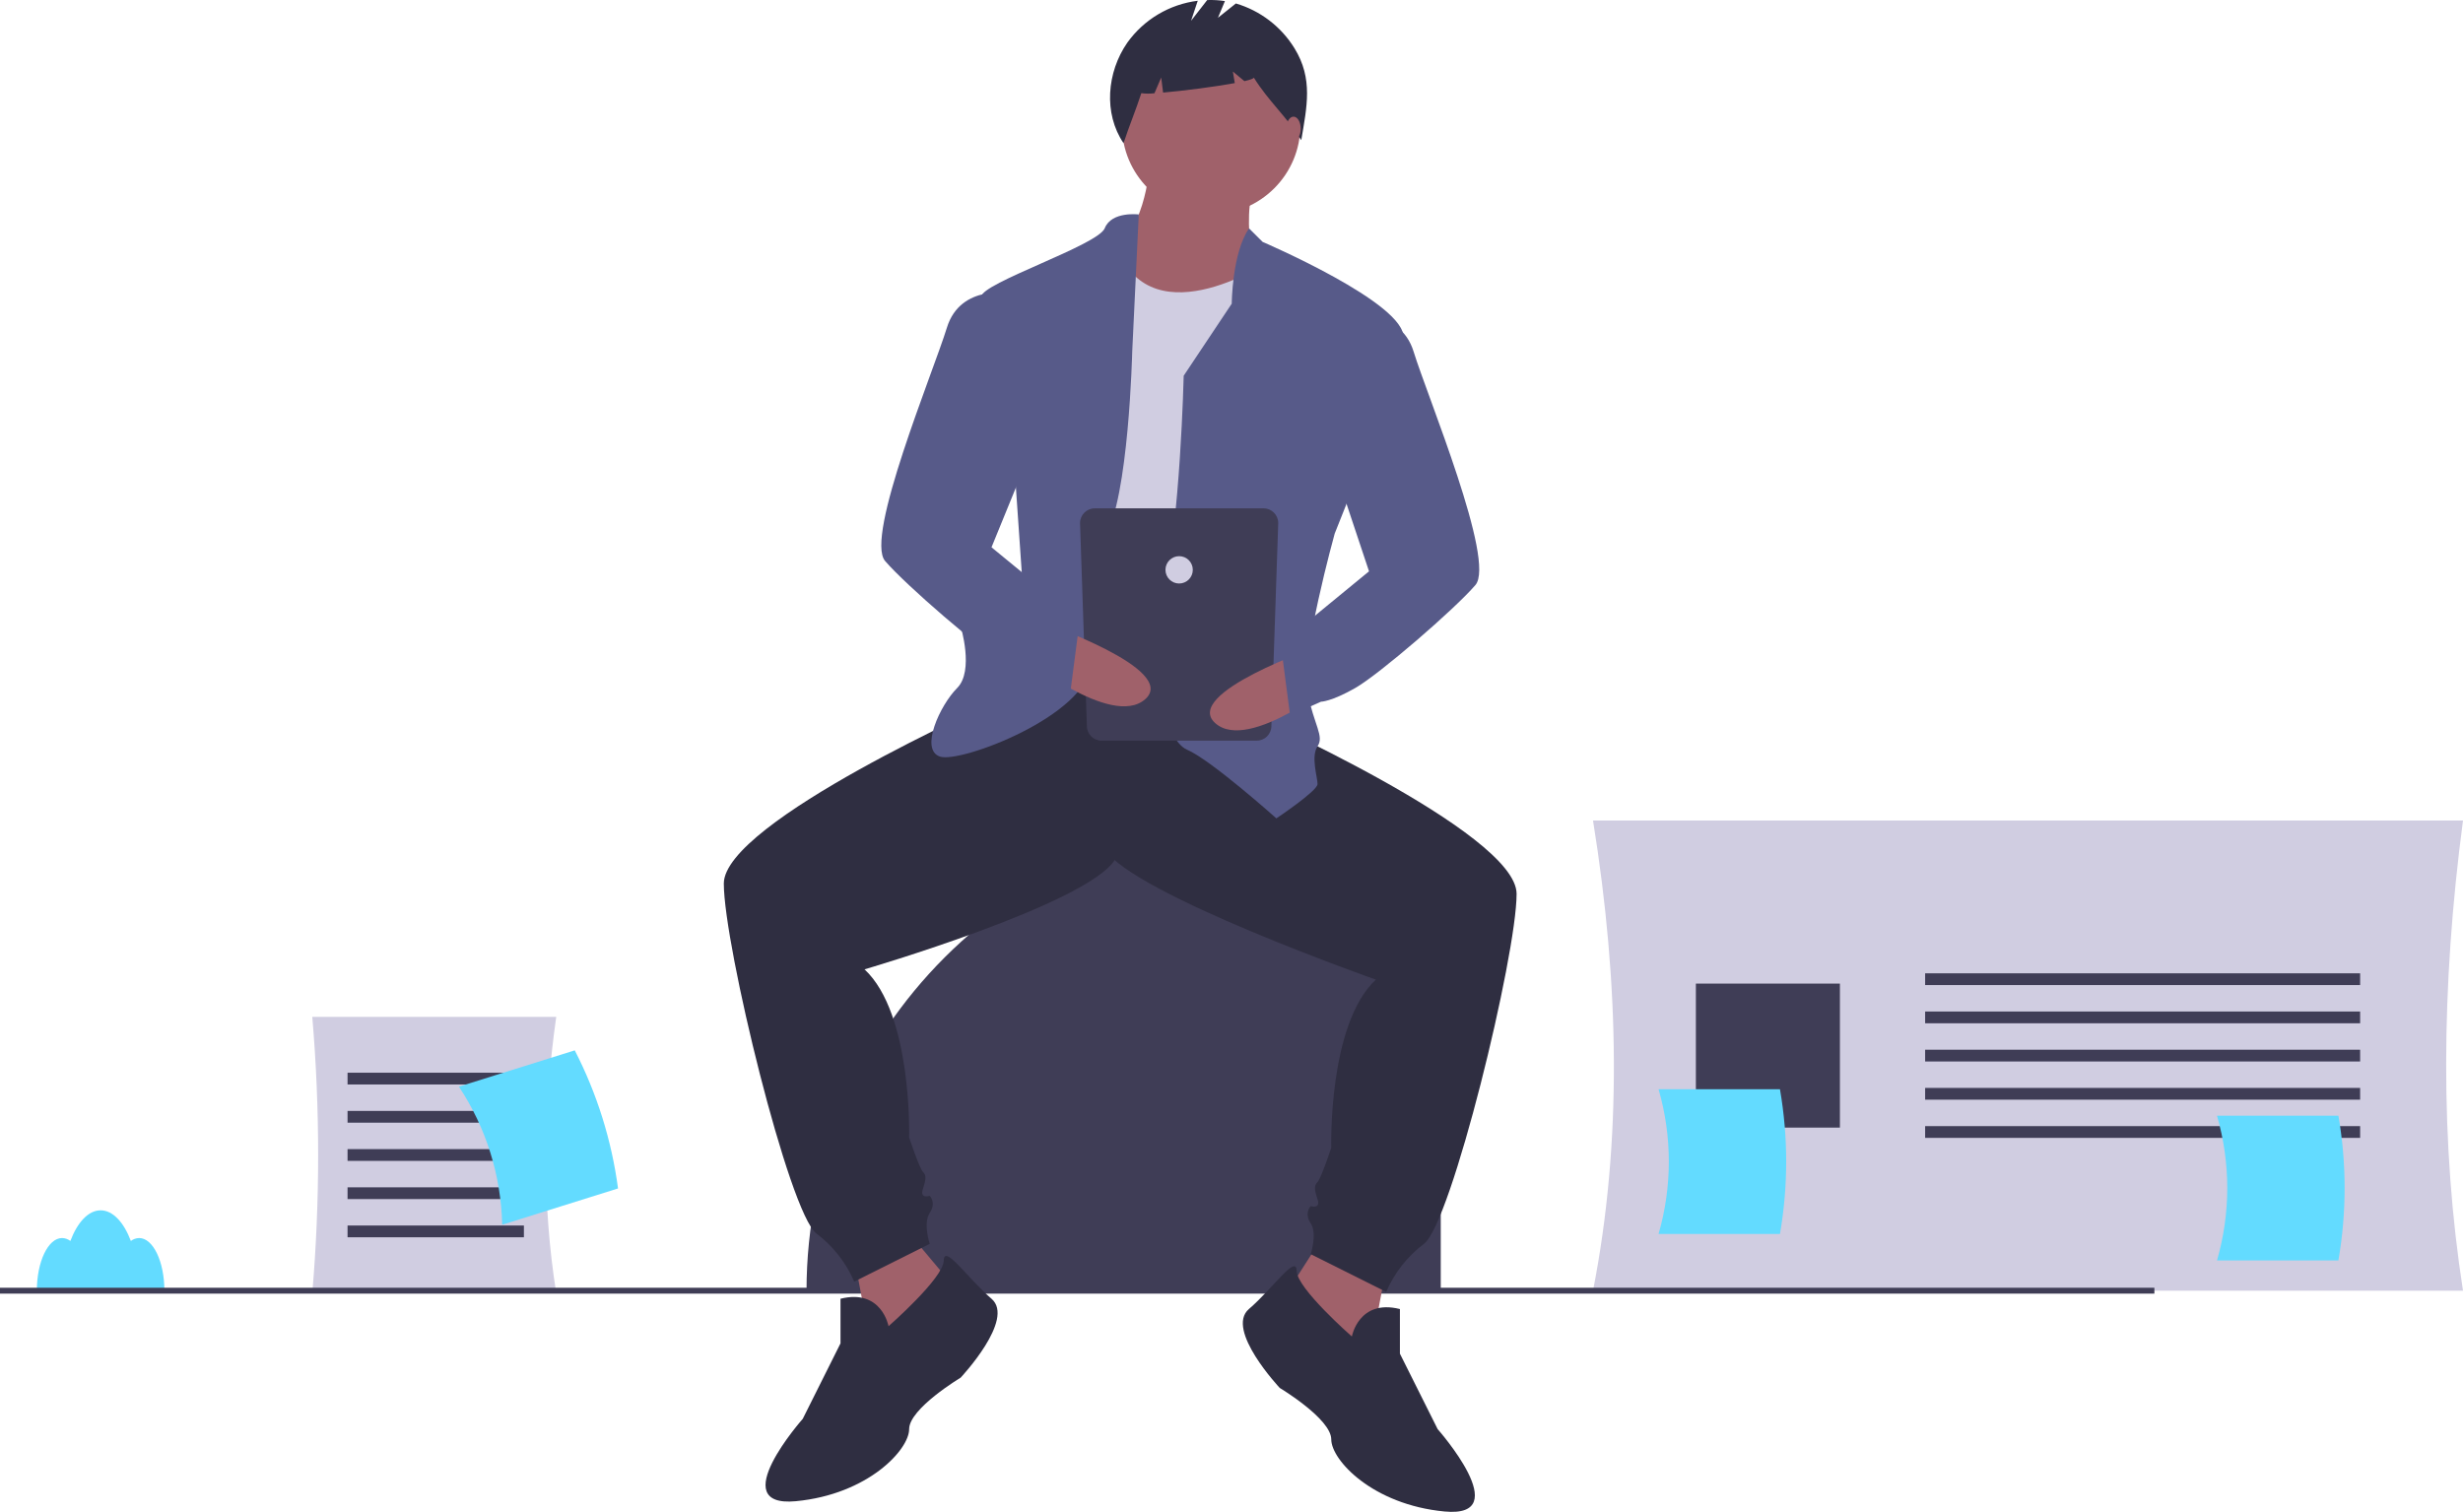
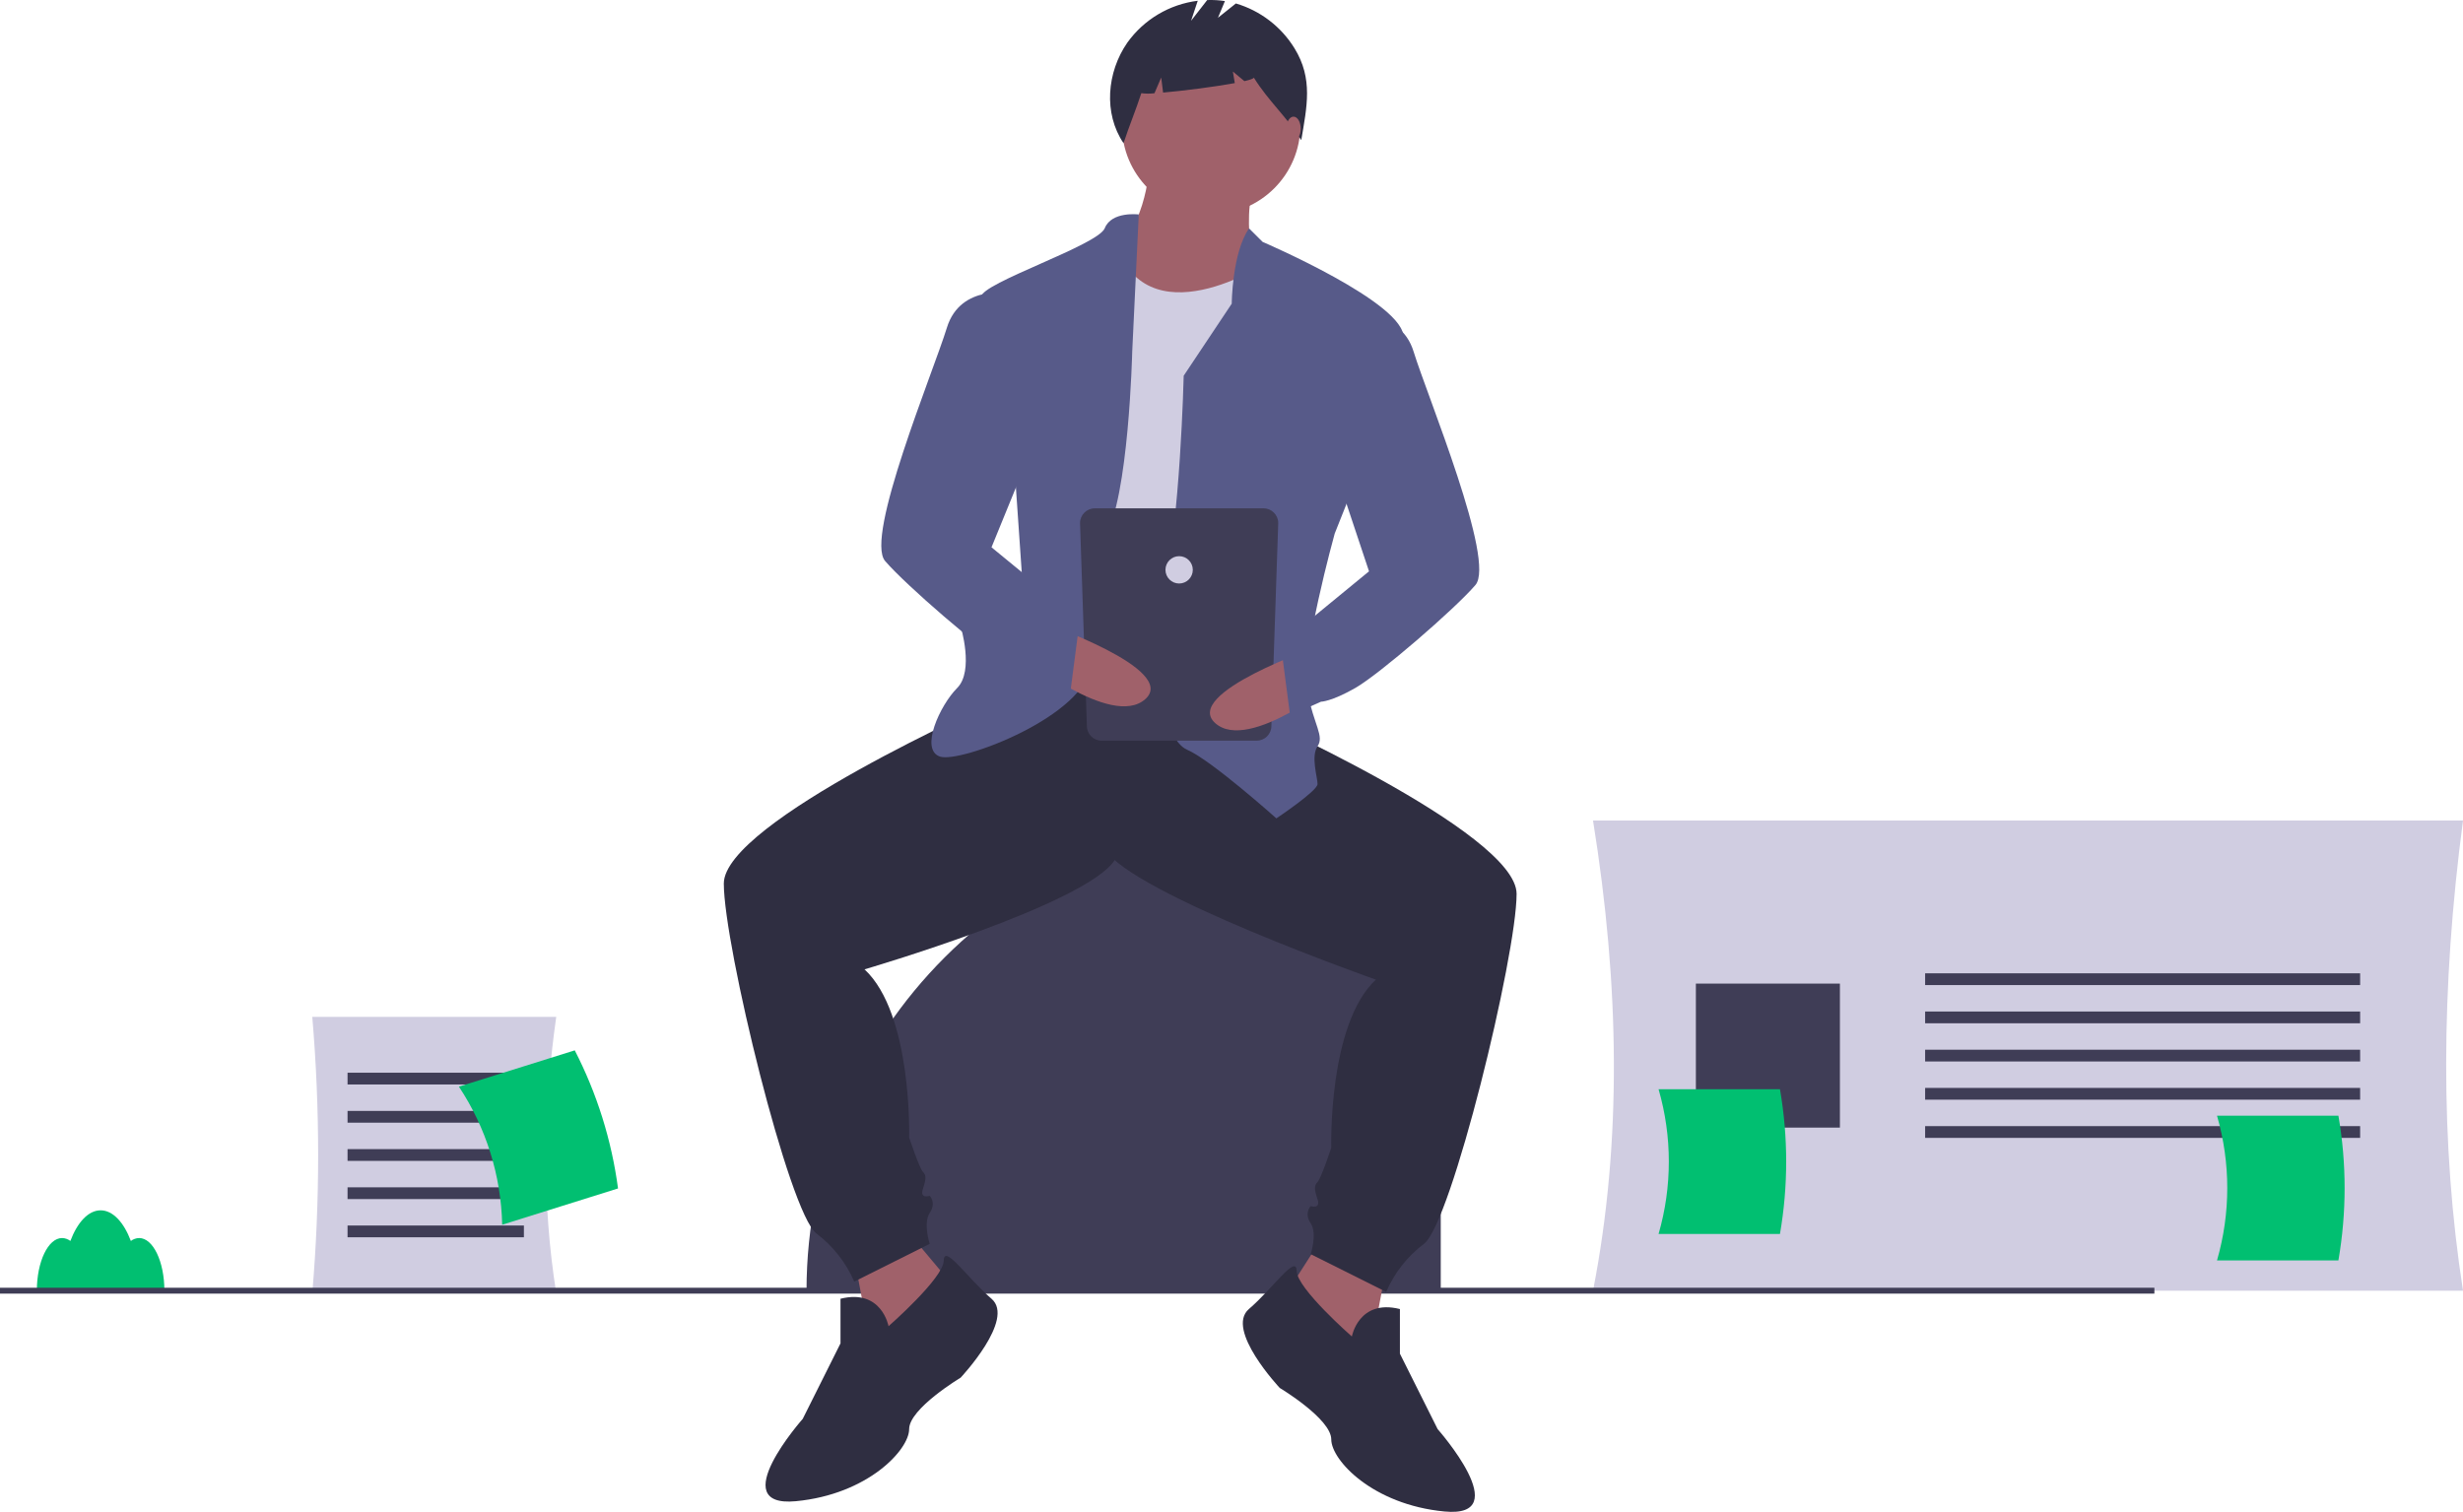
<svg xmlns="http://www.w3.org/2000/svg" id="befb3988-1ef2-42f3-9de0-b031ba9e9b47" data-name="Layer 1" width="946" height="580.794" viewBox="0 0 946 580.794">
  <path d="M1073,655.427H738.852c11.198-57.151,10.159-117.641,0-180.621H1073C1064.515,538.877,1064.253,599.204,1073,655.427Z" transform="translate(-127 -159.603)" fill="#d0cde1" />
  <rect x="739.415" y="373.906" width="167.074" height="4.516" fill="#3f3d56" />
  <rect x="739.415" y="388.581" width="167.074" height="4.516" fill="#3f3d56" />
  <rect x="739.415" y="403.256" width="167.074" height="4.516" fill="#3f3d56" />
  <rect x="739.415" y="417.932" width="167.074" height="4.516" fill="#3f3d56" />
  <rect x="739.415" y="432.607" width="167.074" height="4.516" fill="#3f3d56" />
  <rect x="651.363" y="377.857" width="55.315" height="55.315" fill="#3f3d56" />
  <path d="M490.949,314.718h0a62.421,62.421,0,0,1,62.421,62.421V495.893a0,0,0,0,1,0,0H309.774a0,0,0,0,1,0,0v-0A181.174,181.174,0,0,1,490.949,314.718Z" fill="#3f3d56" />
-   <path d="M180.444,635.202a5.392,5.392,0,0,0-3.179,1.119c-2.71-7.161-6.905-11.763-11.618-11.763s-8.908,4.602-11.618,11.763a5.392,5.392,0,0,0-3.179-1.119c-5.354,0-9.695,9.055-9.695,20.225h48.983C190.138,644.257,185.798,635.202,180.444,635.202Z" transform="translate(-127 -159.603)" fill="#63dbff" />
+   <path d="M180.444,635.202a5.392,5.392,0,0,0-3.179,1.119c-2.71-7.161-6.905-11.763-11.618-11.763s-8.908,4.602-11.618,11.763a5.392,5.392,0,0,0-3.179-1.119c-5.354,0-9.695,9.055-9.695,20.225h48.983C190.138,644.257,185.798,635.202,180.444,635.202Z" transform="translate(-127 -159.603)" fill="#01bf71" />
  <path d="M340.641,656.359h-93.697a627.008,627.008,0,0,0,0-106.115h93.697C335.482,586.588,335.18,622.016,340.641,656.359Z" transform="translate(-127 -159.603)" fill="#d0cde1" />
  <rect x="133.49" y="412.09" width="67.733" height="4.516" fill="#3f3d56" />
  <rect x="133.49" y="426.765" width="67.733" height="4.516" fill="#3f3d56" />
  <rect x="133.49" y="441.441" width="67.733" height="4.516" fill="#3f3d56" />
  <rect x="133.49" y="456.116" width="67.733" height="4.516" fill="#3f3d56" />
  <rect x="133.49" y="470.792" width="67.733" height="4.516" fill="#3f3d56" />
  <rect y="494.696" width="827.467" height="2.258" fill="#3f3d56" />
  <polygon points="328.096 483.106 336.005 525.287 370.277 498.923 349.846 474.538 328.096 483.106" fill="#a0616a" />
  <polygon points="532.411 487.06 524.502 529.241 490.23 502.878 506.707 477.174 532.411 487.06" fill="#a0616a" />
  <path d="M528.913,408.076l-19.772,21.091s-104.135,46.136-104.135,69.862,25.045,126.543,35.59,134.452a45.871,45.871,0,0,1,14.5,18.454l29-14.5s-2.636-7.909,0-11.863,0-6.591,0-6.591-3.954,1.318-2.636-2.636,1.318-5.273,0-6.591-5.273-13.182-5.273-13.182,1.318-47.454-17.136-64.59c0,0,85.68-25.045,96.226-42.181s13.182-79.09,13.182-79.09Z" transform="translate(-127 -159.603)" fill="#2f2e41" />
  <path d="M468.278,669.072s-2.636-14.5-18.454-10.545v17.136L435.324,704.662s-30.318,34.272-2.636,31.636,43.499-19.772,43.499-27.681,19.772-19.772,19.772-19.772,21.091-22.409,11.863-30.318-18.243-21.32-18.348-14.614S468.278,669.072,468.278,669.072Z" transform="translate(-127 -159.603)" fill="#2f2e41" />
  <path d="M585.594,398.849l19.772,34.272s104.135,46.136,104.135,69.862-25.045,126.543-35.59,134.452a45.871,45.871,0,0,0-14.5,18.454L630.412,641.39s2.636-7.909,0-11.863,0-6.591,0-6.591,3.954,1.318,2.636-2.636-1.318-5.273,0-6.591,5.273-13.182,5.273-13.182-1.318-47.454,17.136-64.59c0,0-93.589-32.954-104.135-50.09-13.505-21.946-3.631-112.067-6.591-81.726Z" transform="translate(-127 -159.603)" fill="#2f2e41" />
  <path d="M646.23,673.026s2.636-14.5,18.454-10.545V679.617l14.5,29s30.318,34.272,2.636,31.636S638.321,720.48,638.321,712.571s-19.772-19.772-19.772-19.772-21.091-22.409-11.863-30.318,18.243-21.32,18.348-14.614S646.23,673.026,646.23,673.026Z" transform="translate(-127 -159.603)" fill="#2f2e41" />
  <circle cx="465.185" cy="48.113" r="34.272" fill="#a0616a" />
  <path d="M568.458,223.534s-1.318,27.681-18.454,35.59,27.681,35.59,27.681,35.59l32.954-17.136s-7.909-38.227-1.318-46.136S568.458,223.534,568.458,223.534Z" transform="translate(-127 -159.603)" fill="#a0616a" />
  <path d="M615.912,259.124s-45.92,31.314-59.869-4.115c0,0-33.721,13.342-32.402,22.569s-2.636,135.77-2.636,135.77,55.363,15.818,71.181,0S615.912,259.124,615.912,259.124Z" transform="translate(-127 -159.603)" fill="#d0cde1" />
  <path d="M606.748,247.346l5.209,5.187s55.363,23.727,54.045,36.908-26.363,75.135-26.363,75.135-13.182,47.454-10.545,60.635,6.591,17.136,3.954,21.091,0,11.863,0,14.5S617.23,473.984,617.23,473.984s-25.045-22.409-34.272-26.363-15.818-34.272-9.227-60.635,7.909-83.044,7.909-83.044l18.454-27.681S600.221,256.659,606.748,247.346Z" transform="translate(-127 -159.603)" fill="#575a89" />
  <path d="M564.38,241.988s-10.421-1.318-13.058,5.273-47.454,21.091-47.454,26.363,13.182,71.181,13.182,71.181l2.636,38.227L495.959,400.167s5.273,17.136-1.318,23.727-14.5,23.727-6.591,26.363,56.681-15.818,57.999-35.59S542.095,380.395,551.322,365.895s10.545-71.181,10.545-71.181Z" transform="translate(-127 -159.603)" fill="#575a89" />
  <path d="M624.193,178.146a39.582,39.582,0,0,0-22.516-17.213l-6.884,5.507,2.676-6.424a36.439,36.439,0,0,0-6.804-.393l-6.194,7.964,2.564-7.691a39.204,39.204,0,0,0-27.045,16.087c-7.883,11.367-9.213,27.175-1.46,38.631,2.128-6.541,4.712-12.678,6.84-19.219a19.361,19.361,0,0,0,5.043.025l2.59-6.042.723,5.787c8.026-.699,19.931-2.235,27.54-3.641l-.74-4.439,4.427,3.689c2.331-.537,3.715-1.023,3.601-1.395,5.659,9.123,12.585,14.95,18.243,24.073C628.947,200.582,631.421,189.885,624.193,178.146Z" transform="translate(-127 -159.603)" fill="#2f2e41" />
  <ellipse cx="496.821" cy="49.431" rx="2.768" ry="4.614" fill="#a0616a" />
  <path d="M609.671,444.134h-59.568a5.653,5.653,0,0,1-5.653-5.653l-2.625-77.943a5.653,5.653,0,0,1,5.653-5.653H612.296a5.653,5.653,0,0,1,5.653,5.653l-2.625,77.943A5.653,5.653,0,0,1,609.671,444.134Z" transform="translate(-127 -159.603)" fill="#3f3d56" />
  <circle cx="452.887" cy="218.907" r="5.25" fill="#d0cde1" />
  <path d="M633.396,407.906s-52.618,18.038-39.61,29.524,47.664-16.88,47.664-16.88Z" transform="translate(-127 -159.603)" fill="#a0616a" />
  <path d="M644.911,281.533s19.772-3.954,25.045,13.182,31.636,80.408,23.727,89.635-36.908,34.272-46.136,39.545-13.182,5.273-13.182,5.273l-11.863,5.273-3.954-30.318,13.529-8.014,20.743-17.031-11.863-35.59Z" transform="translate(-127 -159.603)" fill="#575a89" />
  <path d="M527.247,398.679S579.865,416.717,566.857,428.203s-47.664-16.88-47.664-16.88Z" transform="translate(-127 -159.603)" fill="#a0616a" />
  <path d="M515.732,272.306s-19.772-3.954-25.045,13.182S459.051,365.895,466.96,375.122s36.908,34.272,46.136,39.545,13.182,5.273,13.182,5.273l11.863,5.273,3.954-30.318-13.529-8.014-20.743-17.031,19.113-46.795Z" transform="translate(-127 -159.603)" fill="#575a89" />
-   <path d="M319.882,630.093l44.495-13.939a163.079,163.079,0,0,0-16.619-53.051l-44.495,13.939A100.031,100.031,0,0,1,319.882,630.093Z" transform="translate(-127 -159.603)" fill="#63dbff" />
-   <path d="M764.031,633.634h46.627a163.079,163.079,0,0,0,0-55.593h-46.627A100.031,100.031,0,0,1,764.031,633.634Z" transform="translate(-127 -159.603)" fill="#63dbff" />
-   <path d="M978.518,643.794h46.627a163.08,163.08,0,0,0,0-55.593H978.518A100.031,100.031,0,0,1,978.518,643.794Z" transform="translate(-127 -159.603)" fill="#63dbff" />
+   <path d="M319.882,630.093l44.495-13.939a163.079,163.079,0,0,0-16.619-53.051l-44.495,13.939A100.031,100.031,0,0,1,319.882,630.093Z" transform="translate(-127 -159.603)" fill="#01bf71" />
+   <path d="M764.031,633.634h46.627a163.079,163.079,0,0,0,0-55.593h-46.627A100.031,100.031,0,0,1,764.031,633.634Z" transform="translate(-127 -159.603)" fill="#01bf71" />
+   <path d="M978.518,643.794h46.627a163.08,163.08,0,0,0,0-55.593H978.518A100.031,100.031,0,0,1,978.518,643.794Z" transform="translate(-127 -159.603)" fill="#01bf71" />
</svg>
